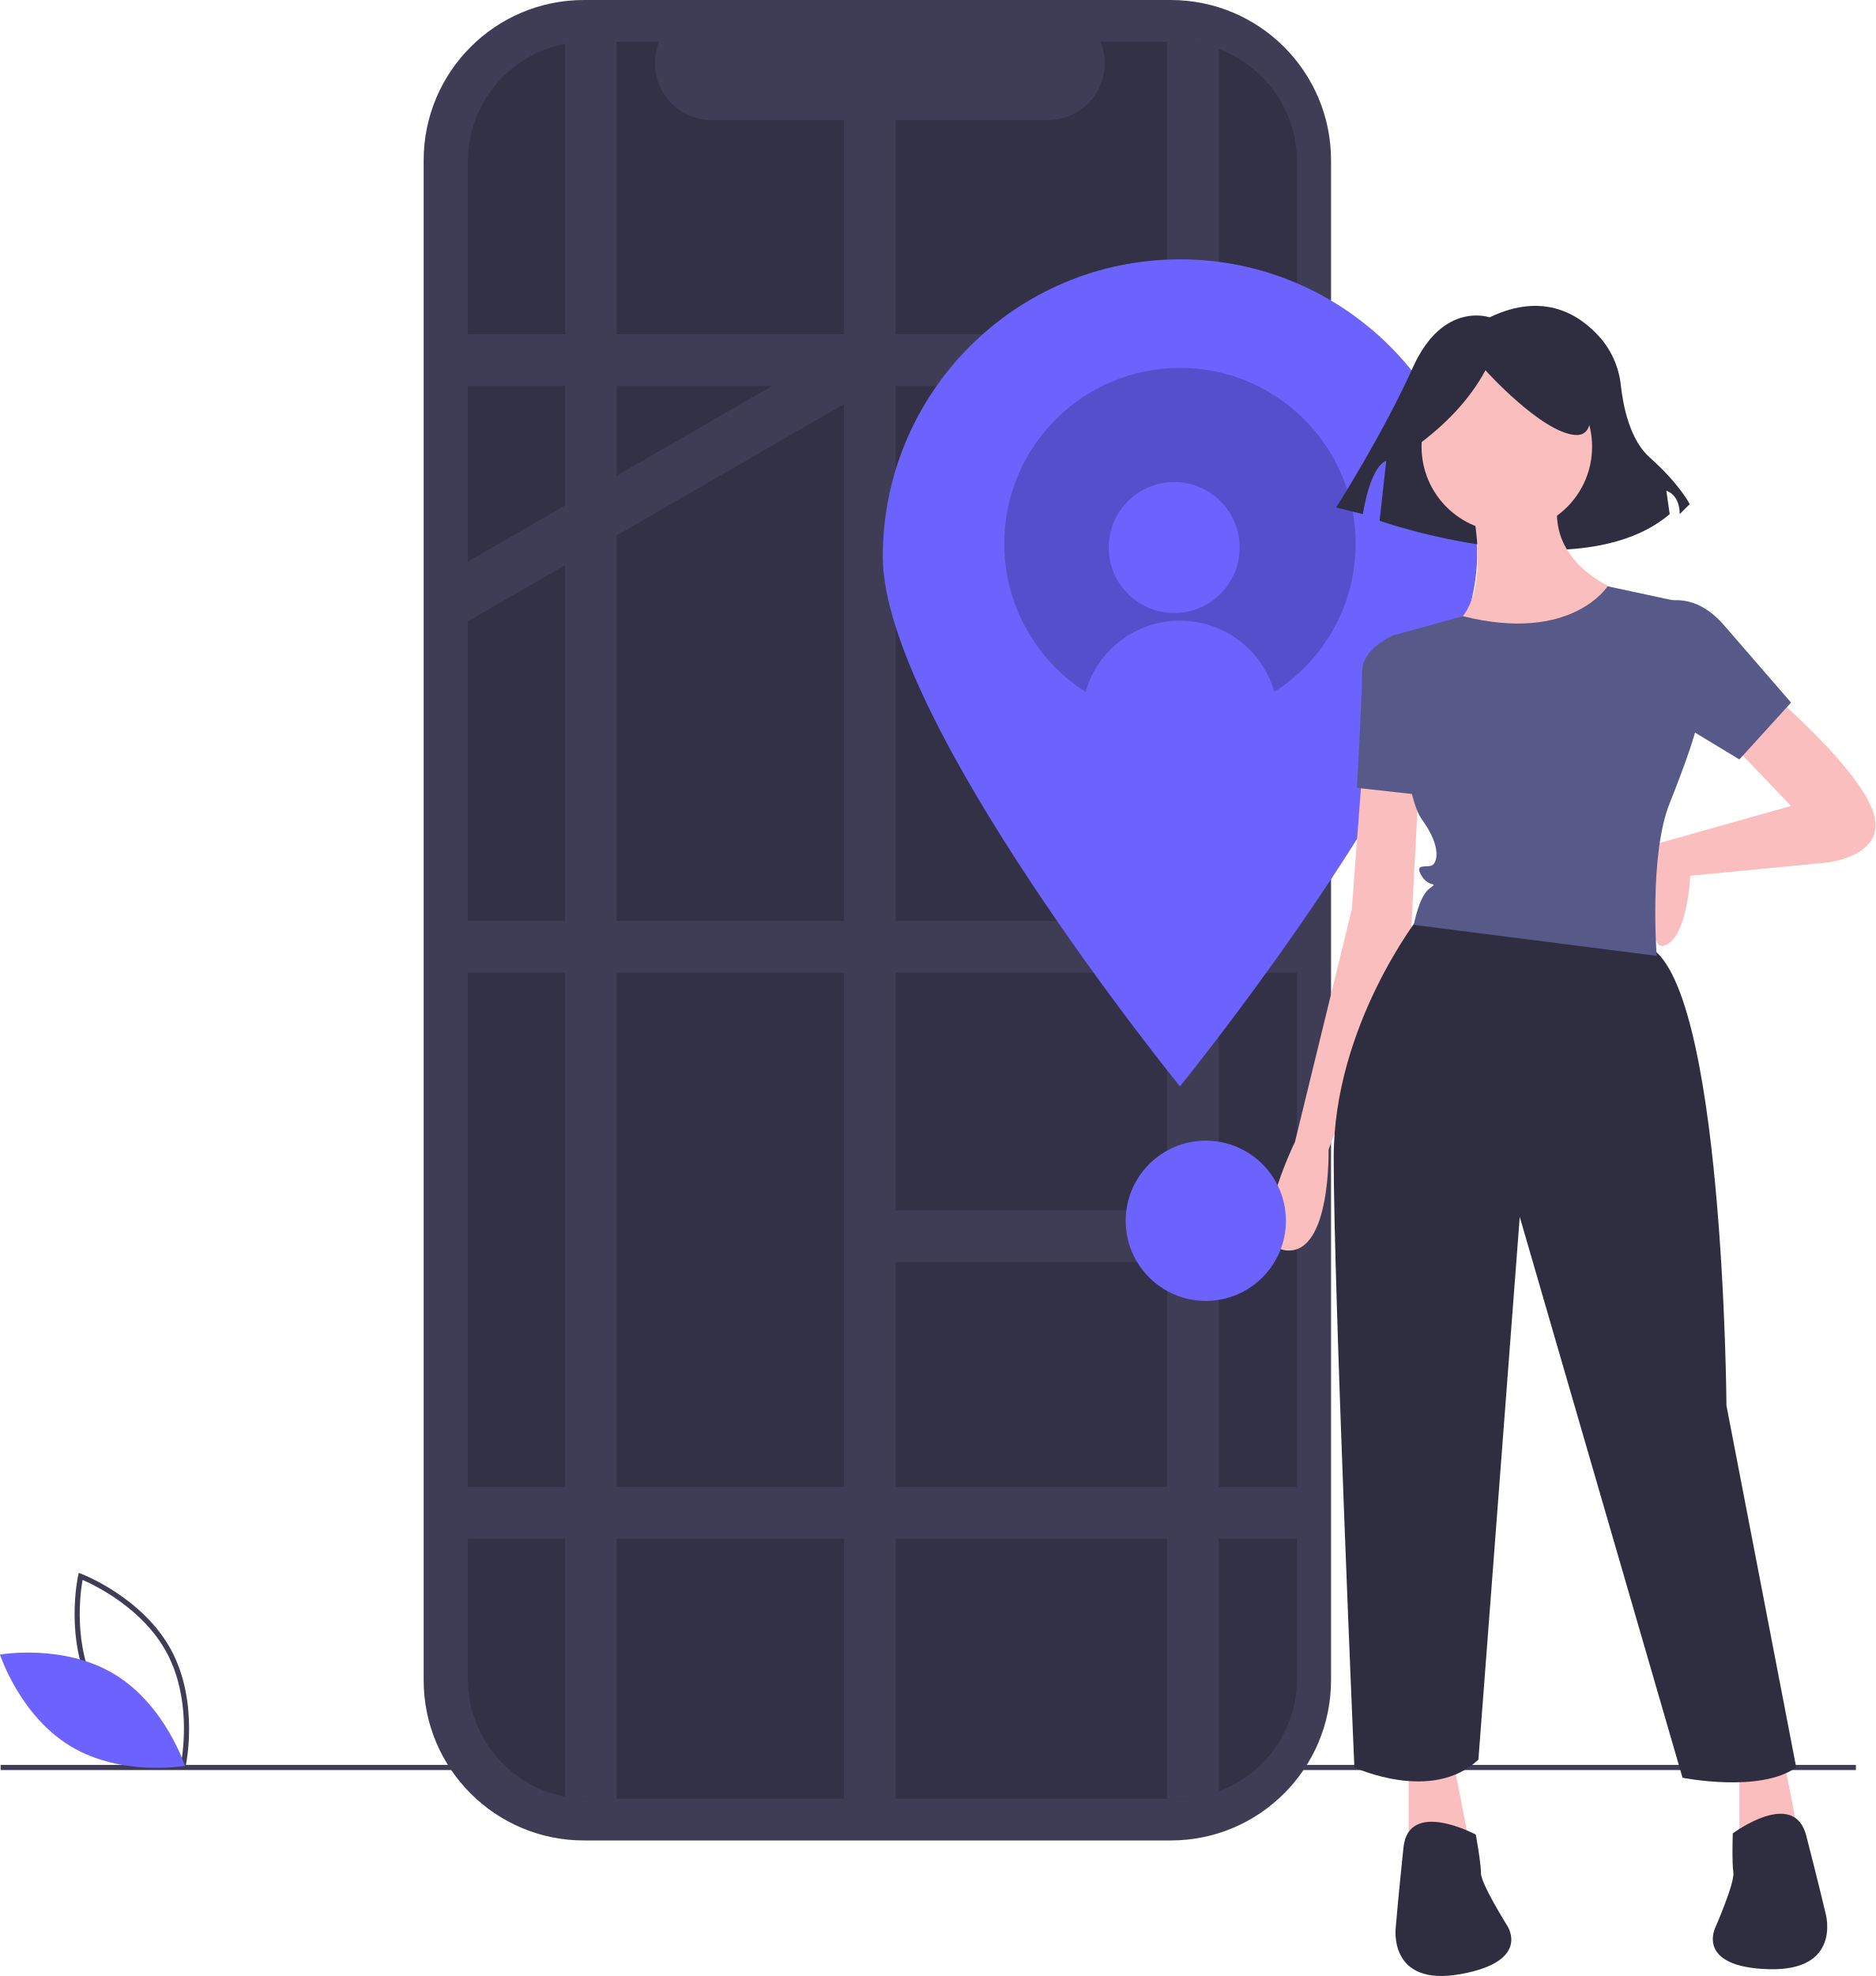
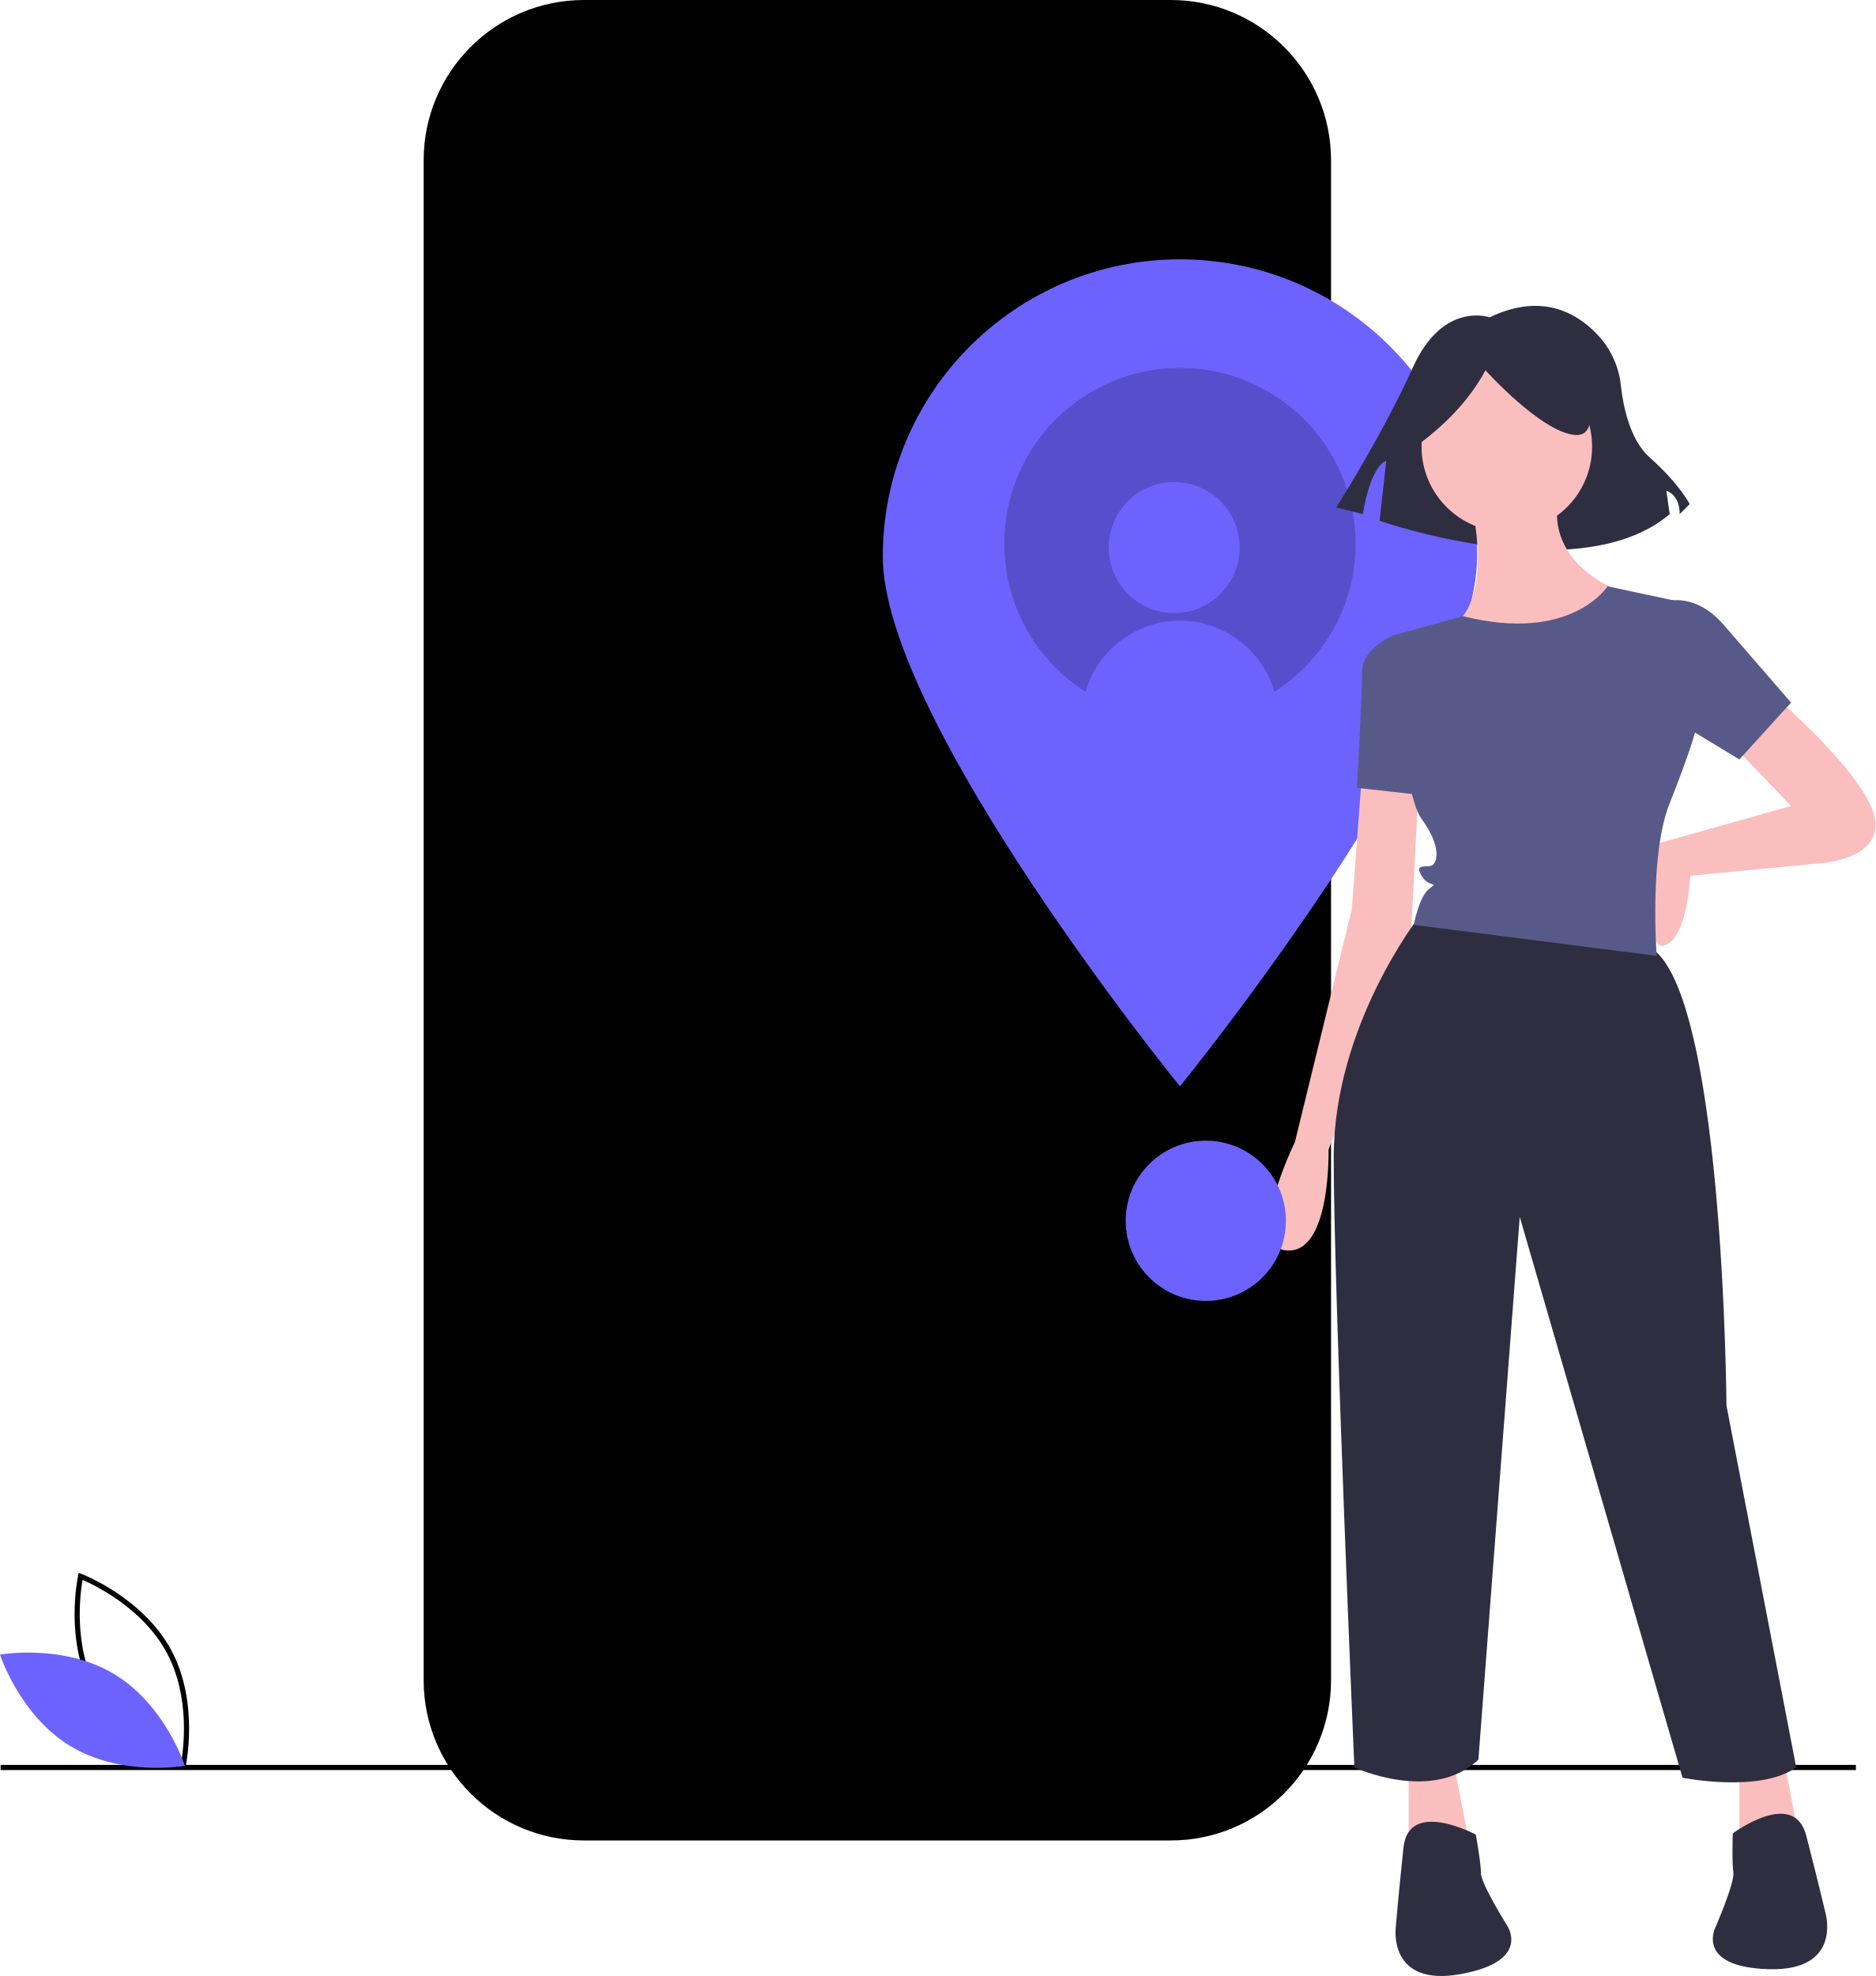
<svg xmlns="http://www.w3.org/2000/svg" id="aca3dd23-1327-4457-bb54-cb32560b3b43" data-name="Layer 1" width="725.833" height="764.554" viewBox="0 0 725.833 764.554">
-   <path d="M756.117,236.947h-3.913V129.76a62.037,62.037,0,0,0-62.037-62.037H463.078A62.037,62.037,0,0,0,401.041,129.76V717.795a62.037,62.037,0,0,0,62.037,62.037H690.167a62.037,62.037,0,0,0,62.037-62.037V313.244H756.117Z" transform="translate(-237.0836 -67.72304)" fill="#3f3d56" />
-   <rect x="0.244" y="682.871" width="718" height="2" fill="#3f3d56" />
+   <path d="M756.117,236.947h-3.913V129.76a62.037,62.037,0,0,0-62.037-62.037H463.078A62.037,62.037,0,0,0,401.041,129.76V717.795a62.037,62.037,0,0,0,62.037,62.037H690.167a62.037,62.037,0,0,0,62.037-62.037V313.244H756.117Z" transform="translate(-237.0836 -67.72304)" fill="##2d2d86" />
+   <rect x="0.244" y="682.871" width="718" height="2" fill="##2d2d86" />
  <path d="M739.001,130.196v587.17a46.289,46.289,0,0,1-46.33,46.33h-228.18a46.297,46.297,0,0,1-46.33-46.33v-587.17a46.297,46.297,0,0,1,46.33-46.33h27.68a22.008,22.008,0,0,0,20.38,30.32h130.1a22.008,22.008,0,0,0,20.38-30.32h29.64a46.288,46.288,0,0,1,46.33,46.33Z" transform="translate(-237.0836 -67.72304)" opacity="0.2" />
-   <path d="M308.646,752.488l-1.073-.402c-.236-.089-23.709-9.082-34.704-29.474-10.996-20.393-5.612-44.945-5.556-45.19l.253-1.118,1.073.402c.236.089,23.708,9.082,34.704,29.474,10.996,20.393,5.612,44.945,5.556,45.19ZM274.629,721.663c9.296,17.241,27.845,26.079,32.545,28.097.894-5.037,3.696-25.406-5.592-42.631-9.287-17.223-27.843-26.074-32.545-28.097C268.143,684.072,265.342,704.439,274.629,721.663Z" transform="translate(-237.0836 -67.72304)" fill="#3f3d56" />
+   <path d="M308.646,752.488l-1.073-.402c-.236-.089-23.709-9.082-34.704-29.474-10.996-20.393-5.612-44.945-5.556-45.19l.253-1.118,1.073.402c.236.089,23.708,9.082,34.704,29.474,10.996,20.393,5.612,44.945,5.556,45.19ZM274.629,721.663c9.296,17.241,27.845,26.079,32.545,28.097.894-5.037,3.696-25.406-5.592-42.631-9.287-17.223-27.843-26.074-32.545-28.097C268.143,684.072,265.342,704.439,274.629,721.663Z" transform="translate(-237.0836 -67.72304)" fill="##2d2d86" />
  <path d="M281.272,715.459c19.761,11.889,27.371,35.503,27.371,35.503s-24.428,4.339-44.188-7.55-27.371-35.503-27.371-35.503S261.511,703.571,281.272,715.459Z" transform="translate(-237.0836 -67.72304)" fill="#6c63ff" />
-   <path d="M475.731,83.866v679.83h-11.24a45.897,45.897,0,0,1-8.76-.83V84.696a45.892,45.892,0,0,1,8.76-.83Z" transform="translate(-237.0836 -67.72304)" fill="#3f3d56" />
-   <rect x="326.648" y="46.463" width="20" height="649.51" fill="#3f3d56" />
-   <path d="M708.731,86.726v674.11a46.186,46.186,0,0,1-16.06,2.86h-3.94v-679.83h3.94A46.187,46.187,0,0,1,708.731,86.726Z" transform="translate(-237.0836 -67.72304)" fill="#3f3d56" />
-   <rect x="181.078" y="129.343" width="320.84" height="20" fill="#3f3d56" />
-   <rect x="181.078" y="356.343" width="320.84" height="20" fill="#3f3d56" />
-   <rect x="330.648" y="468.343" width="161" height="20" fill="#3f3d56" />
-   <rect x="326.648" y="214.343" width="175.27" height="20" fill="#3f3d56" />
-   <polygon points="341.098 148.003 338.778 149.343 326.648 156.343 238.648 207.153 218.648 218.703 181.078 240.393 181.078 217.293 218.648 195.603 238.648 184.063 298.778 149.343 326.648 133.253 331.098 130.683 341.098 148.003" fill="#3f3d56" />
-   <rect x="181.078" y="575.343" width="320.84" height="20" fill="#3f3d56" />
+   <path d="M475.731,83.866v679.83h-11.24a45.897,45.897,0,0,1-8.76-.83V84.696a45.892,45.892,0,0,1,8.76-.83Z" transform="translate(-237.0836 -67.72304)" fill="##2d2d86" />
+   <rect x="326.648" y="46.463" width="20" height="649.51" fill="##2d2d86" />
+   <path d="M708.731,86.726v674.11a46.186,46.186,0,0,1-16.06,2.86h-3.94v-679.83h3.94A46.187,46.187,0,0,1,708.731,86.726Z" transform="translate(-237.0836 -67.72304)" fill="##2d2d86" />
+   <rect x="181.078" y="129.343" width="320.84" height="20" fill="##2d2d86" />
+   <rect x="181.078" y="356.343" width="320.84" height="20" fill="##2d2d86" />
+   <rect x="330.648" y="468.343" width="161" height="20" fill="##2d2d86" />
+   <rect x="326.648" y="214.343" width="175.27" height="20" fill="##2d2d86" />
+   <polygon points="341.098 148.003 338.778 149.343 326.648 156.343 238.648 207.153 218.648 218.703 181.078 240.393 181.078 217.293 218.648 195.603 238.648 184.063 298.778 149.343 326.648 133.253 331.098 130.683 341.098 148.003" fill="##2d2d86" />
+   <rect x="181.078" y="575.343" width="320.84" height="20" fill="##2d2d86" />
  <path d="M808.731,283.066c0,63.513-115,205-115,205s-115-141.487-115-205a115,115,0,0,1,230,0Z" transform="translate(-237.0836 -67.72304)" fill="#6c63ff" />
  <circle cx="456.648" cy="210.343" r="68" opacity="0.2" />
  <circle cx="454.412" cy="211.852" r="25.333" fill="#6c63ff" />
  <path d="M731.045,353.066a38,38,0,1,0-74.628,0Z" transform="translate(-237.0836 -67.72304)" fill="#6c63ff" />
  <path d="M813.571,190.509s-18.068-6.453-29.683,19.358-29.683,54.204-29.683,54.204l10.325,2.581s2.581-18.068,9.034-20.649l-2.581,23.23s77.434,27.102,112.279-2.581l-1.291-9.034s5.162,1.291,5.162,9.034l3.872-3.872s-3.872-7.743-15.487-18.068c-7.624-6.777-10.243-19.669-11.144-27.729a33.556,33.556,0,0,0-7.725-18.274C848.93,189.764,834.866,180.257,813.571,190.509Z" transform="translate(-237.0836 -67.72304)" fill="#2f2e41" />
  <path d="M923.231,336.566s34,29,39,46-19,19-19,19l-52,5s-1,24-10,27-1.827-39.688-1.827-39.688l50.827-14.312-23-24Z" transform="translate(-237.0836 -67.72304)" fill="#fbbebe" />
  <path d="M764.231,366.566l-4,53-22,90s-20,41-3,42,16-39,16-39l32-85,3-58Z" transform="translate(-237.0836 -67.72304)" fill="#fbbebe" />
  <polygon points="545.148 682.843 545.148 721.843 569.148 715.843 562.148 679.843 545.148 682.843" fill="#fbbebe" />
  <polygon points="673.148 682.843 673.148 721.843 697.148 715.843 690.148 679.843 673.148 682.843" fill="#fbbebe" />
  <circle cx="583.148" cy="172.843" r="33" fill="#fbbebe" />
  <path d="M805.231,256.566s12,43-7,54,48,19,66-14c0,0-32-11-23-40Z" transform="translate(-237.0836 -67.72304)" fill="#fbbebe" />
  <path d="M782.231,315.566l-6-2s-12,5-12,14-2,45-2,45l27,3Z" transform="translate(-237.0836 -67.72304)" fill="#575a89" />
  <path d="M786.231,422.515s-33,42.051-33,93.051,8,236,8,236,30,14,48-3l16-210,63,217s30,6,44-4l-27-140s-1-166-31-178S786.231,422.515,786.231,422.515Z" transform="translate(-237.0836 -67.72304)" fill="#2f2e41" />
  <path d="M808.231,777.566s-26-14-28,5-3,31-3,31-3,23,25,18,18-19,18-19-10-16-10-20S808.231,777.566,808.231,777.566Z" transform="translate(-237.0836 -67.72304)" fill="#2f2e41" />
  <path d="M907.673,777.11s23.662-17.666,28.431.834,7.52,30.223,7.52,30.223,6.345,22.31-22.086,21.476-20.595-16.151-20.595-16.151,7.542-17.295,6.954-21.252S907.673,777.11,907.673,777.11Z" transform="translate(-237.0836 -67.72304)" fill="#2f2e41" />
  <path d="M878.231,301.566s13-7,26,8l26,30-20,22-38-23Z" transform="translate(-237.0836 -67.72304)" fill="#575a89" />
  <path d="M784.572,240.775c11.682-8.455,21.139-18.193,27.394-29.776,0,0,21.439,23.821,34.541,25.012s1.191-28.585,1.191-28.585l-23.821-5.955-22.63,2.382-17.866,11.911Z" transform="translate(-237.0836 -67.72304)" fill="#2f2e41" />
  <path d="M859.231,294.566S845.237,316.692,803.234,306.129L779.399,312.693l-3.168.872s3,60,11,71,6,17,4,18-7-1-4,4,7,2,3,5-6,14-6,14l94,12s-3-39,5-59,10-28,10-28l-6-50Z" transform="translate(-237.0836 -67.72304)" fill="#575a89" />
  <circle cx="466.648" cy="472.343" r="31" fill="#6c63ff" />
</svg>
